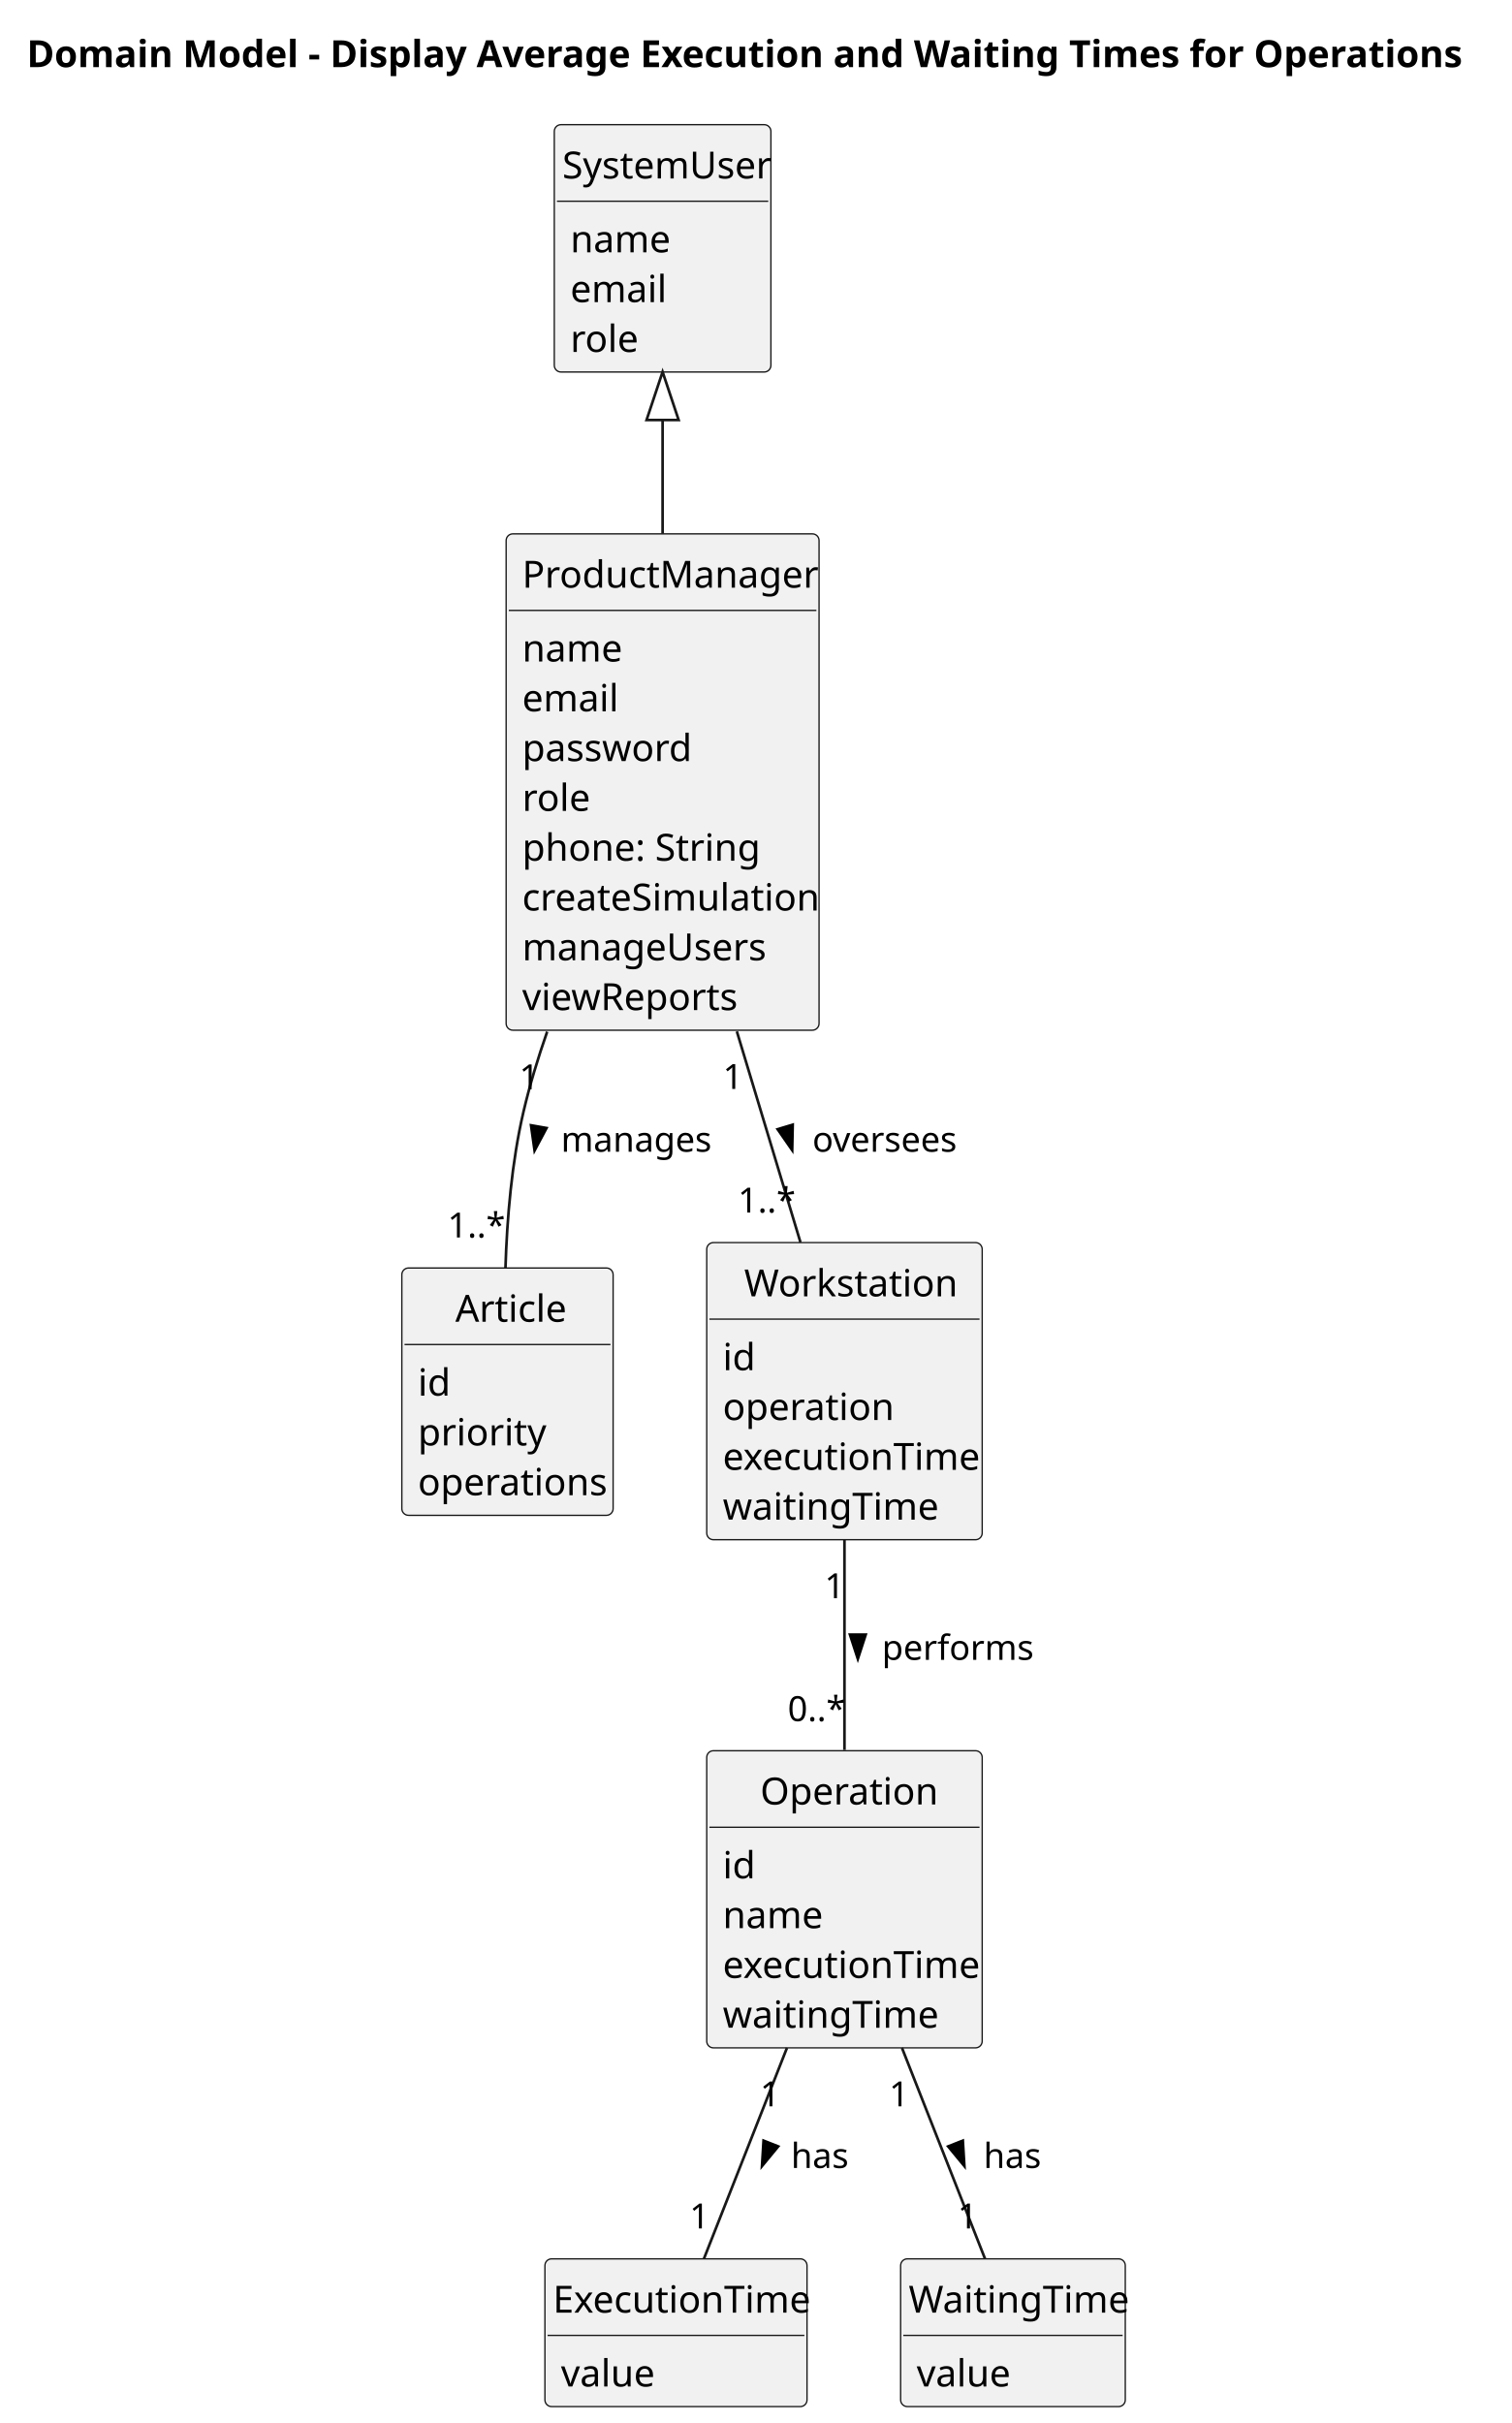
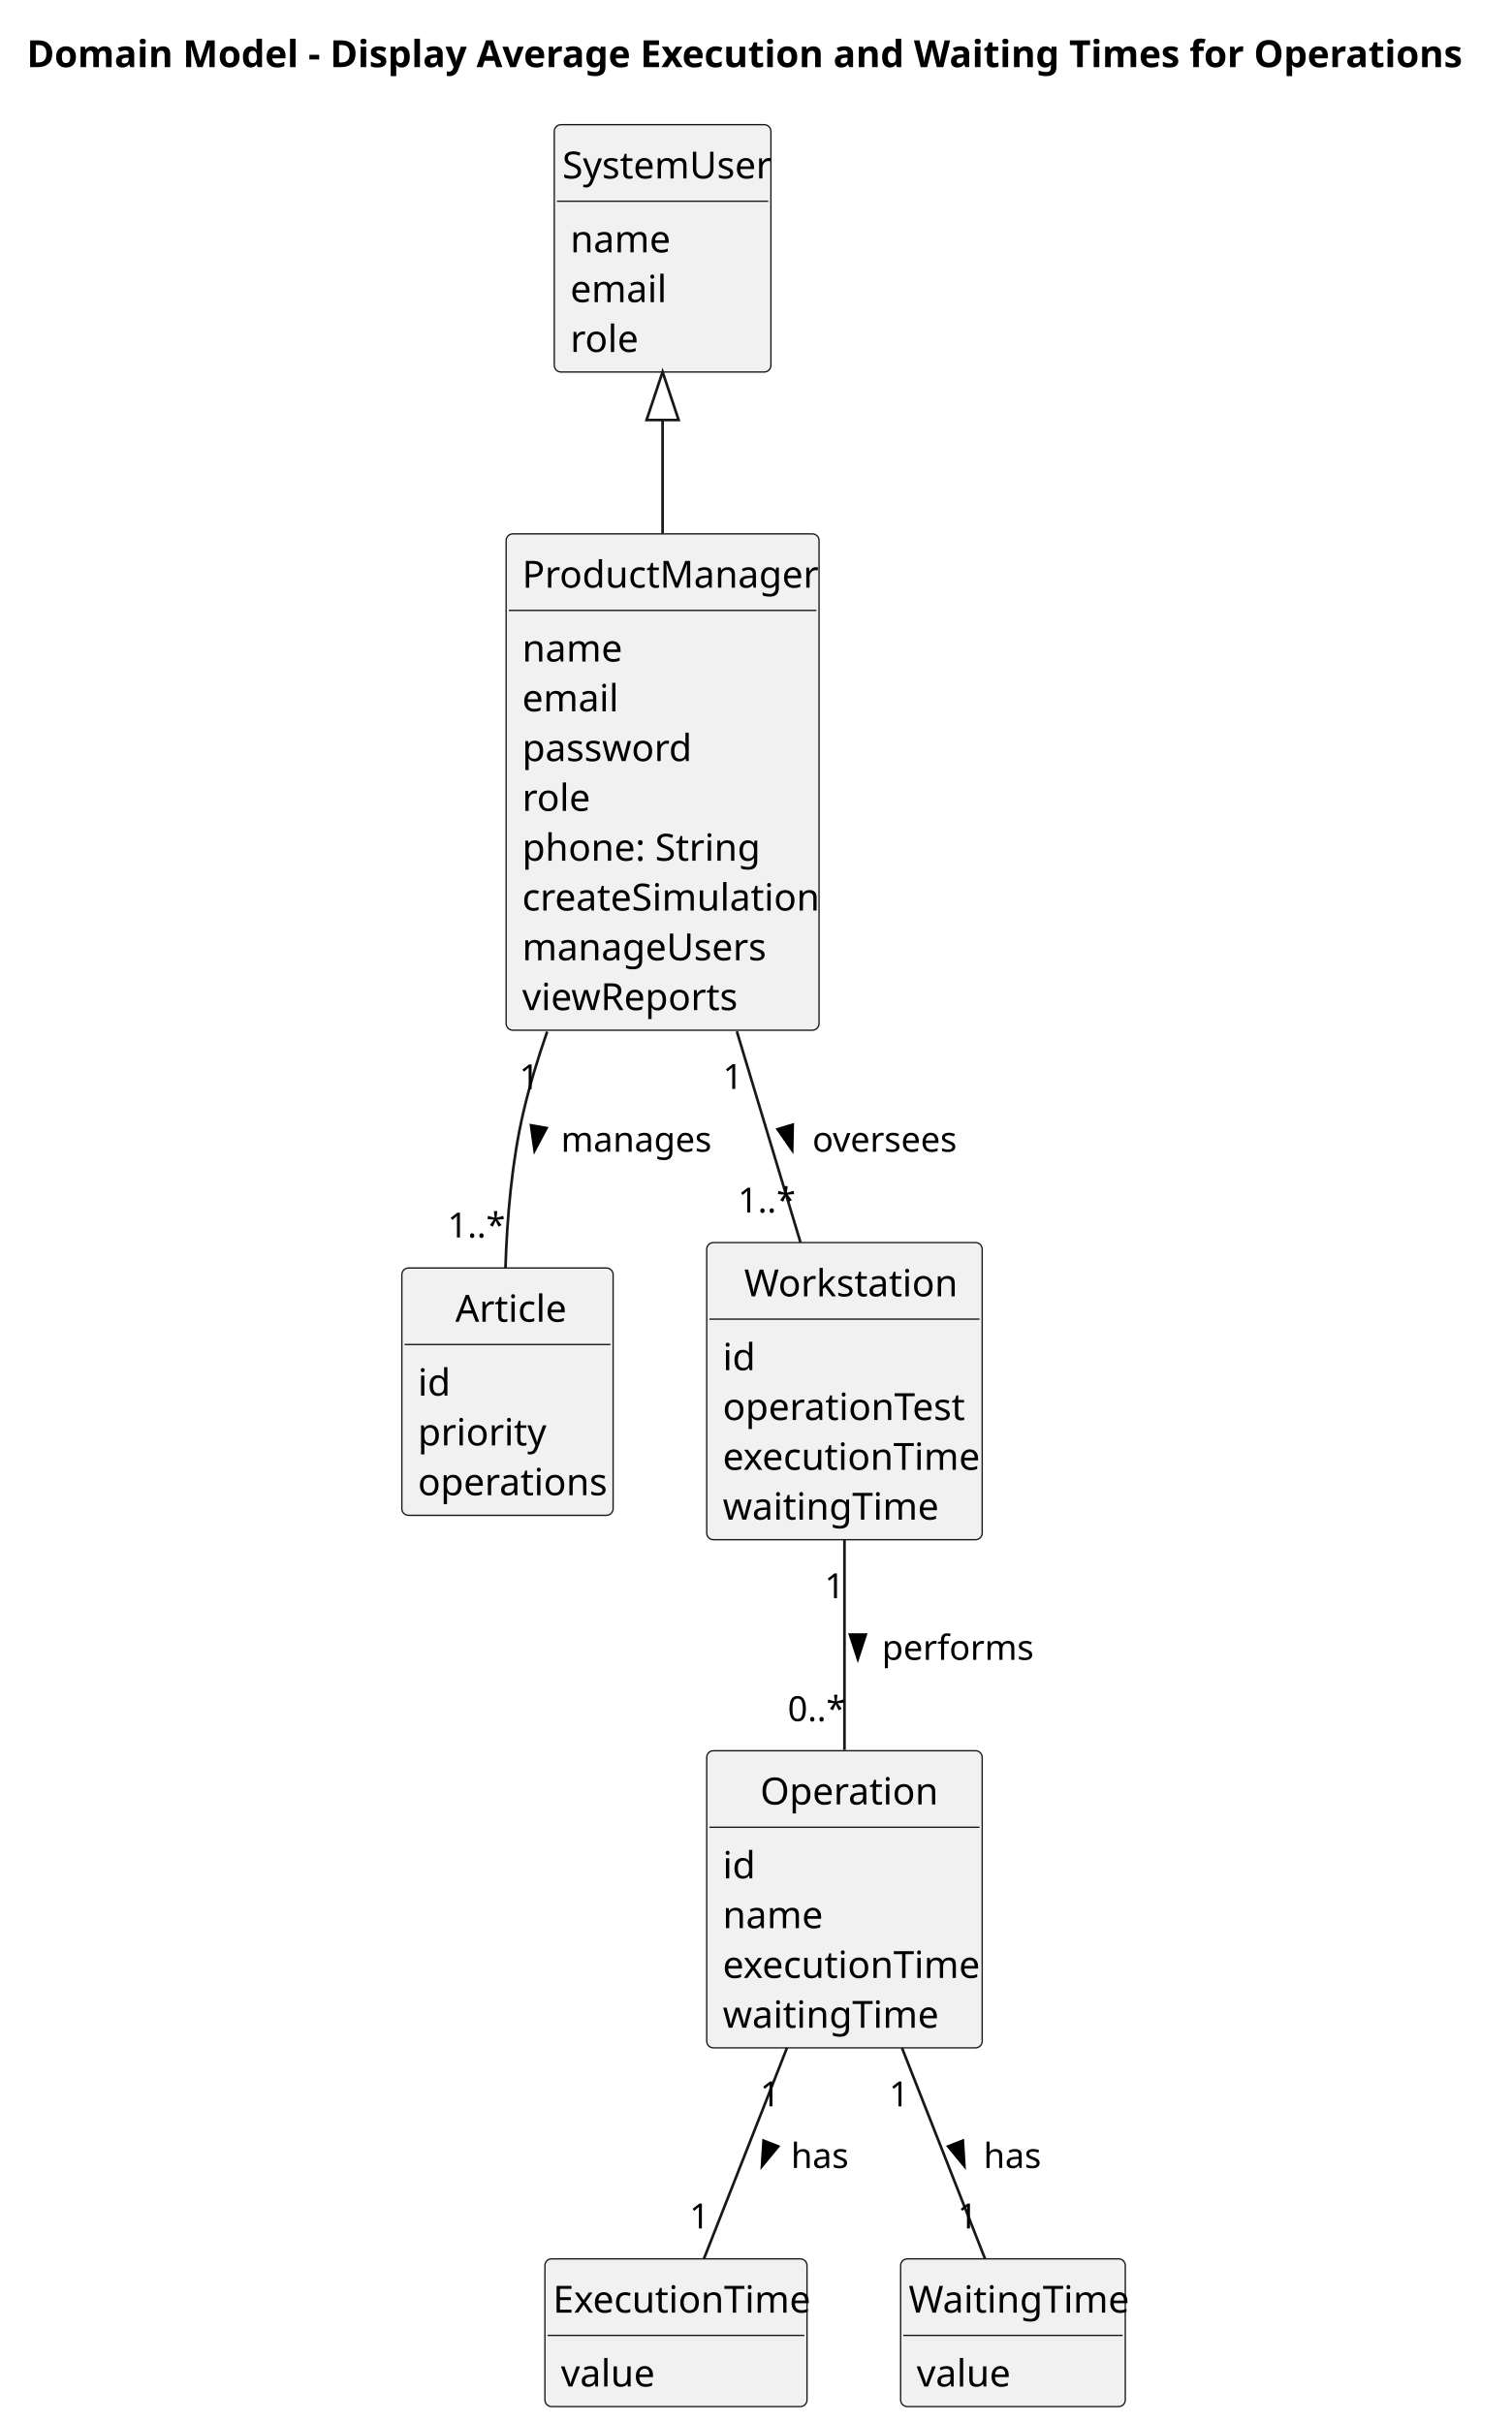
<svg xmlns="http://www.w3.org/2000/svg" contentStyleType="text/css" height="906px" preserveAspectRatio="none" style="width:565px;height:906px;background:#FFFFFF;" version="1.1" viewBox="0 0 565 906" width="565px" zoomAndPan="magnify">
  <defs />
  <g>
    <text fill="#000000" font-family="sans-serif" font-size="14" font-weight="bold" lengthAdjust="spacing" textLength="537" x="10" y="25.107">Domain Model - Display Average Execution and Waiting Times for Operations</text>
    <g id="elem_SystemUser">
      <rect codeLine="11" fill="#F1F1F1" height="92.484" id="SystemUser" rx="2.5" ry="2.5" style="stroke:#181818;stroke-width:0.5;" width="81" x="207.25" y="46.621" />
      <text fill="#000000" font-family="sans-serif" font-size="14" lengthAdjust="spacing" textLength="75" x="210.25" y="66.728">SystemUser</text>
      <line style="stroke:#181818;stroke-width:0.5;" x1="208.25" x2="287.25" y1="75.242" y2="75.242" />
      <text fill="#000000" font-family="sans-serif" font-size="14" lengthAdjust="spacing" textLength="35" x="213.25" y="94.35">name</text>
      <text fill="#000000" font-family="sans-serif" font-size="14" lengthAdjust="spacing" textLength="33" x="213.25" y="112.971">email</text>
      <text fill="#000000" font-family="sans-serif" font-size="14" lengthAdjust="spacing" textLength="24" x="213.25" y="131.592">role</text>
    </g>
    <g id="elem_Article">
      <rect codeLine="17" fill="#F1F1F1" height="92.484" id="Article" rx="2.5" ry="2.5" style="stroke:#181818;stroke-width:0.5;" width="79" x="150.25" y="474.121" />
      <text fill="#000000" font-family="sans-serif" font-size="14" lengthAdjust="spacing" textLength="39" x="170.25" y="494.228">Article</text>
      <line style="stroke:#181818;stroke-width:0.5;" x1="151.25" x2="228.25" y1="502.742" y2="502.742" />
      <text fill="#000000" font-family="sans-serif" font-size="14" lengthAdjust="spacing" textLength="11" x="156.25" y="521.85">id</text>
      <text fill="#000000" font-family="sans-serif" font-size="14" lengthAdjust="spacing" textLength="43" x="156.25" y="540.471">priority</text>
      <text fill="#000000" font-family="sans-serif" font-size="14" lengthAdjust="spacing" textLength="67" x="156.25" y="559.092">operations</text>
    </g>
    <g id="elem_Operation">
      <rect codeLine="23" fill="#F1F1F1" height="111.106" id="Operation" rx="2.5" ry="2.5" style="stroke:#181818;stroke-width:0.5;" width="103" x="264.25" y="654.621" />
      <text fill="#000000" font-family="sans-serif" font-size="14" lengthAdjust="spacing" textLength="63" x="284.25" y="674.729">Operation</text>
      <line style="stroke:#181818;stroke-width:0.5;" x1="265.25" x2="366.25" y1="683.242" y2="683.242" />
      <text fill="#000000" font-family="sans-serif" font-size="14" lengthAdjust="spacing" textLength="11" x="270.25" y="702.35">id</text>
      <text fill="#000000" font-family="sans-serif" font-size="14" lengthAdjust="spacing" textLength="35" x="270.25" y="720.971">name</text>
      <text fill="#000000" font-family="sans-serif" font-size="14" lengthAdjust="spacing" textLength="91" x="270.25" y="739.592">executionTime</text>
      <text fill="#000000" font-family="sans-serif" font-size="14" lengthAdjust="spacing" textLength="74" x="270.25" y="758.213">waitingTime</text>
    </g>
    <g id="elem_Workstation">
      <rect codeLine="30" fill="#F1F1F1" height="111.106" id="Workstation" rx="2.5" ry="2.5" style="stroke:#181818;stroke-width:0.5;" width="103" x="264.25" y="464.621" />
      <text fill="#000000" font-family="sans-serif" font-size="14" lengthAdjust="spacing" textLength="75" x="278.25" y="484.728">Workstation</text>
      <line style="stroke:#181818;stroke-width:0.5;" x1="265.25" x2="366.25" y1="493.242" y2="493.242" />
      <text fill="#000000" font-family="sans-serif" font-size="14" lengthAdjust="spacing" textLength="11" x="270.25" y="512.35">id</text>
-       <text fill="#000000" font-family="sans-serif" font-size="14" lengthAdjust="spacing" textLength="60" x="270.25" y="530.971">operation</text>
+       <text fill="#000000" font-family="sans-serif" font-size="14" lengthAdjust="spacing" textLength="60" x="270.25" y="530.971">operationTest</text>
      <text fill="#000000" font-family="sans-serif" font-size="14" lengthAdjust="spacing" textLength="91" x="270.25" y="549.592">executionTime</text>
      <text fill="#000000" font-family="sans-serif" font-size="14" lengthAdjust="spacing" textLength="74" x="270.25" y="568.213">waitingTime</text>
    </g>
    <g id="elem_ProductManager">
      <rect codeLine="39" fill="#F1F1F1" height="185.59" id="ProductManager" rx="2.5" ry="2.5" style="stroke:#181818;stroke-width:0.5;" width="117" x="189.25" y="199.621" />
      <text fill="#000000" font-family="sans-serif" font-size="14" lengthAdjust="spacing" textLength="105" x="195.25" y="219.728">ProductManager</text>
      <line style="stroke:#181818;stroke-width:0.5;" x1="190.25" x2="305.25" y1="228.242" y2="228.242" />
      <text fill="#000000" font-family="sans-serif" font-size="14" lengthAdjust="spacing" textLength="35" x="195.25" y="247.35">name</text>
      <text fill="#000000" font-family="sans-serif" font-size="14" lengthAdjust="spacing" textLength="33" x="195.25" y="265.971">email</text>
      <text fill="#000000" font-family="sans-serif" font-size="14" lengthAdjust="spacing" textLength="60" x="195.25" y="284.592">password</text>
      <text fill="#000000" font-family="sans-serif" font-size="14" lengthAdjust="spacing" textLength="24" x="195.25" y="303.213">role</text>
      <text fill="#000000" font-family="sans-serif" font-size="14" lengthAdjust="spacing" textLength="85" x="195.25" y="321.834">phone: String</text>
      <text fill="#000000" font-family="sans-serif" font-size="14" lengthAdjust="spacing" textLength="105" x="195.25" y="340.455">createSimulation</text>
      <text fill="#000000" font-family="sans-serif" font-size="14" lengthAdjust="spacing" textLength="87" x="195.25" y="359.076">manageUsers</text>
      <text fill="#000000" font-family="sans-serif" font-size="14" lengthAdjust="spacing" textLength="77" x="195.25" y="377.697">viewReports</text>
    </g>
    <g id="elem_ExecutionTime">
      <rect codeLine="50" fill="#F1F1F1" height="55.242" id="ExecutionTime" rx="2.5" ry="2.5" style="stroke:#181818;stroke-width:0.5;" width="98" x="203.75" y="844.621" />
      <text fill="#000000" font-family="sans-serif" font-size="14" lengthAdjust="spacing" textLength="92" x="206.75" y="864.729">ExecutionTime</text>
      <line style="stroke:#181818;stroke-width:0.5;" x1="204.75" x2="300.75" y1="873.242" y2="873.242" />
      <text fill="#000000" font-family="sans-serif" font-size="14" lengthAdjust="spacing" textLength="34" x="209.75" y="892.35">value</text>
    </g>
    <g id="elem_WaitingTime">
      <rect codeLine="54" fill="#F1F1F1" height="55.242" id="WaitingTime" rx="2.5" ry="2.5" style="stroke:#181818;stroke-width:0.5;" width="84" x="336.75" y="844.621" />
      <text fill="#000000" font-family="sans-serif" font-size="14" lengthAdjust="spacing" textLength="78" x="339.75" y="864.729">WaitingTime</text>
      <line style="stroke:#181818;stroke-width:0.5;" x1="337.75" x2="419.75" y1="873.242" y2="873.242" />
      <text fill="#000000" font-family="sans-serif" font-size="14" lengthAdjust="spacing" textLength="34" x="342.75" y="892.35">value</text>
    </g>
    <g id="link_SystemUser_ProductManager">
      <path codeLine="58" d="M247.75,157.051 C247.75,175.081 247.75,178.521 247.75,199.541 " fill="none" id="SystemUser-backto-ProductManager" style="stroke:#181818;stroke-width:1.0;" />
      <polygon fill="none" points="247.75,139.051,241.75,157.051,253.75,157.051,247.75,139.051" style="stroke:#181818;stroke-width:1.0;" />
    </g>
    <g id="link_ProductManager_Article">
      <path codeLine="61" d="M204.59,385.761 C201.12,395.681 198.06,405.761 195.75,415.621 C191.33,434.461 189.57,455.731 189,474.061 " fill="none" id="ProductManager-Article" style="stroke:#181818;stroke-width:1.0;" />
      <polygon fill="#000000" points="199.881,430.19,204.347,421.794,198.559,420.772,199.881,430.19" style="stroke:#000000;stroke-width:1.0;" />
      <text fill="#000000" font-family="sans-serif" font-size="13" lengthAdjust="spacing" textLength="53" x="209.75" y="430.649">manages</text>
      <text fill="#000000" font-family="sans-serif" font-size="13" lengthAdjust="spacing" textLength="7" x="194.163" y="407.279">1</text>
      <text fill="#000000" font-family="sans-serif" font-size="13" lengthAdjust="spacing" textLength="20" x="167.354" y="462.72">1..*</text>
    </g>
    <g id="link_ProductManager_Workstation">
      <path codeLine="62" d="M275.51,385.661 C283.59,412.461 292.15,440.861 299.3,464.551 " fill="none" id="ProductManager-Workstation" style="stroke:#181818;stroke-width:1.0;" />
      <polygon fill="#000000" points="296.194,430.054,296.396,420.545,290.768,422.242,296.194,430.054" style="stroke:#000000;stroke-width:1.0;" />
      <text fill="#000000" font-family="sans-serif" font-size="13" lengthAdjust="spacing" textLength="51" x="303.75" y="430.649">oversees</text>
      <text fill="#000000" font-family="sans-serif" font-size="13" lengthAdjust="spacing" textLength="7" x="270.292" y="407.172">1</text>
      <text fill="#000000" font-family="sans-serif" font-size="13" lengthAdjust="spacing" textLength="20" x="275.911" y="453.382">1..*</text>
    </g>
    <g id="link_Workstation_Operation">
      <path codeLine="64" d="M315.75,575.751 C315.75,600.471 315.75,629.621 315.75,654.351 " fill="none" id="Workstation-Operation" style="stroke:#181818;stroke-width:1.0;" />
      <polygon fill="#000000" points="320.75,620.267,323.689,611.221,317.811,611.221,320.75,620.267" style="stroke:#000000;stroke-width:1.0;" />
      <text fill="#000000" font-family="sans-serif" font-size="13" lengthAdjust="spacing" textLength="50" x="329.75" y="620.649">performs</text>
      <text fill="#000000" font-family="sans-serif" font-size="13" lengthAdjust="spacing" textLength="7" x="308.323" y="597.607">1</text>
      <text fill="#000000" font-family="sans-serif" font-size="13" lengthAdjust="spacing" textLength="20" x="294.531" y="643.558">0..*</text>
    </g>
    <g id="link_Operation_ExecutionTime">
      <path codeLine="65" d="M294.25,765.741 C283.77,792.351 271.64,823.151 263.21,844.551 " fill="none" id="Operation-ExecutionTime" style="stroke:#181818;stroke-width:1.0;" />
      <polygon fill="#000000" points="284.918,809.919,290.967,802.58,285.498,800.426,284.918,809.919" style="stroke:#000000;stroke-width:1.0;" />
      <text fill="#000000" font-family="sans-serif" font-size="13" lengthAdjust="spacing" textLength="21" x="295.75" y="810.649">has</text>
      <text fill="#000000" font-family="sans-serif" font-size="13" lengthAdjust="spacing" textLength="7" x="284.203" y="787.595">1</text>
      <text fill="#000000" font-family="sans-serif" font-size="13" lengthAdjust="spacing" textLength="7" x="257.82" y="833.244">1</text>
    </g>
    <g id="link_Operation_WaitingTime">
      <path codeLine="66" d="M337.25,765.741 C347.73,792.351 359.86,823.151 368.29,844.551 " fill="none" id="Operation-WaitingTime" style="stroke:#181818;stroke-width:1.0;" />
      <polygon fill="#000000" points="360.582,809.919,360.002,800.426,354.533,802.58,360.582,809.919" style="stroke:#000000;stroke-width:1.0;" />
      <text fill="#000000" font-family="sans-serif" font-size="13" lengthAdjust="spacing" textLength="21" x="367.75" y="810.649">has</text>
      <text fill="#000000" font-family="sans-serif" font-size="13" lengthAdjust="spacing" textLength="7" x="332.444" y="787.595">1</text>
      <text fill="#000000" font-family="sans-serif" font-size="13" lengthAdjust="spacing" textLength="7" x="358.062" y="833.244">1</text>
    </g>
  </g>
</svg>
